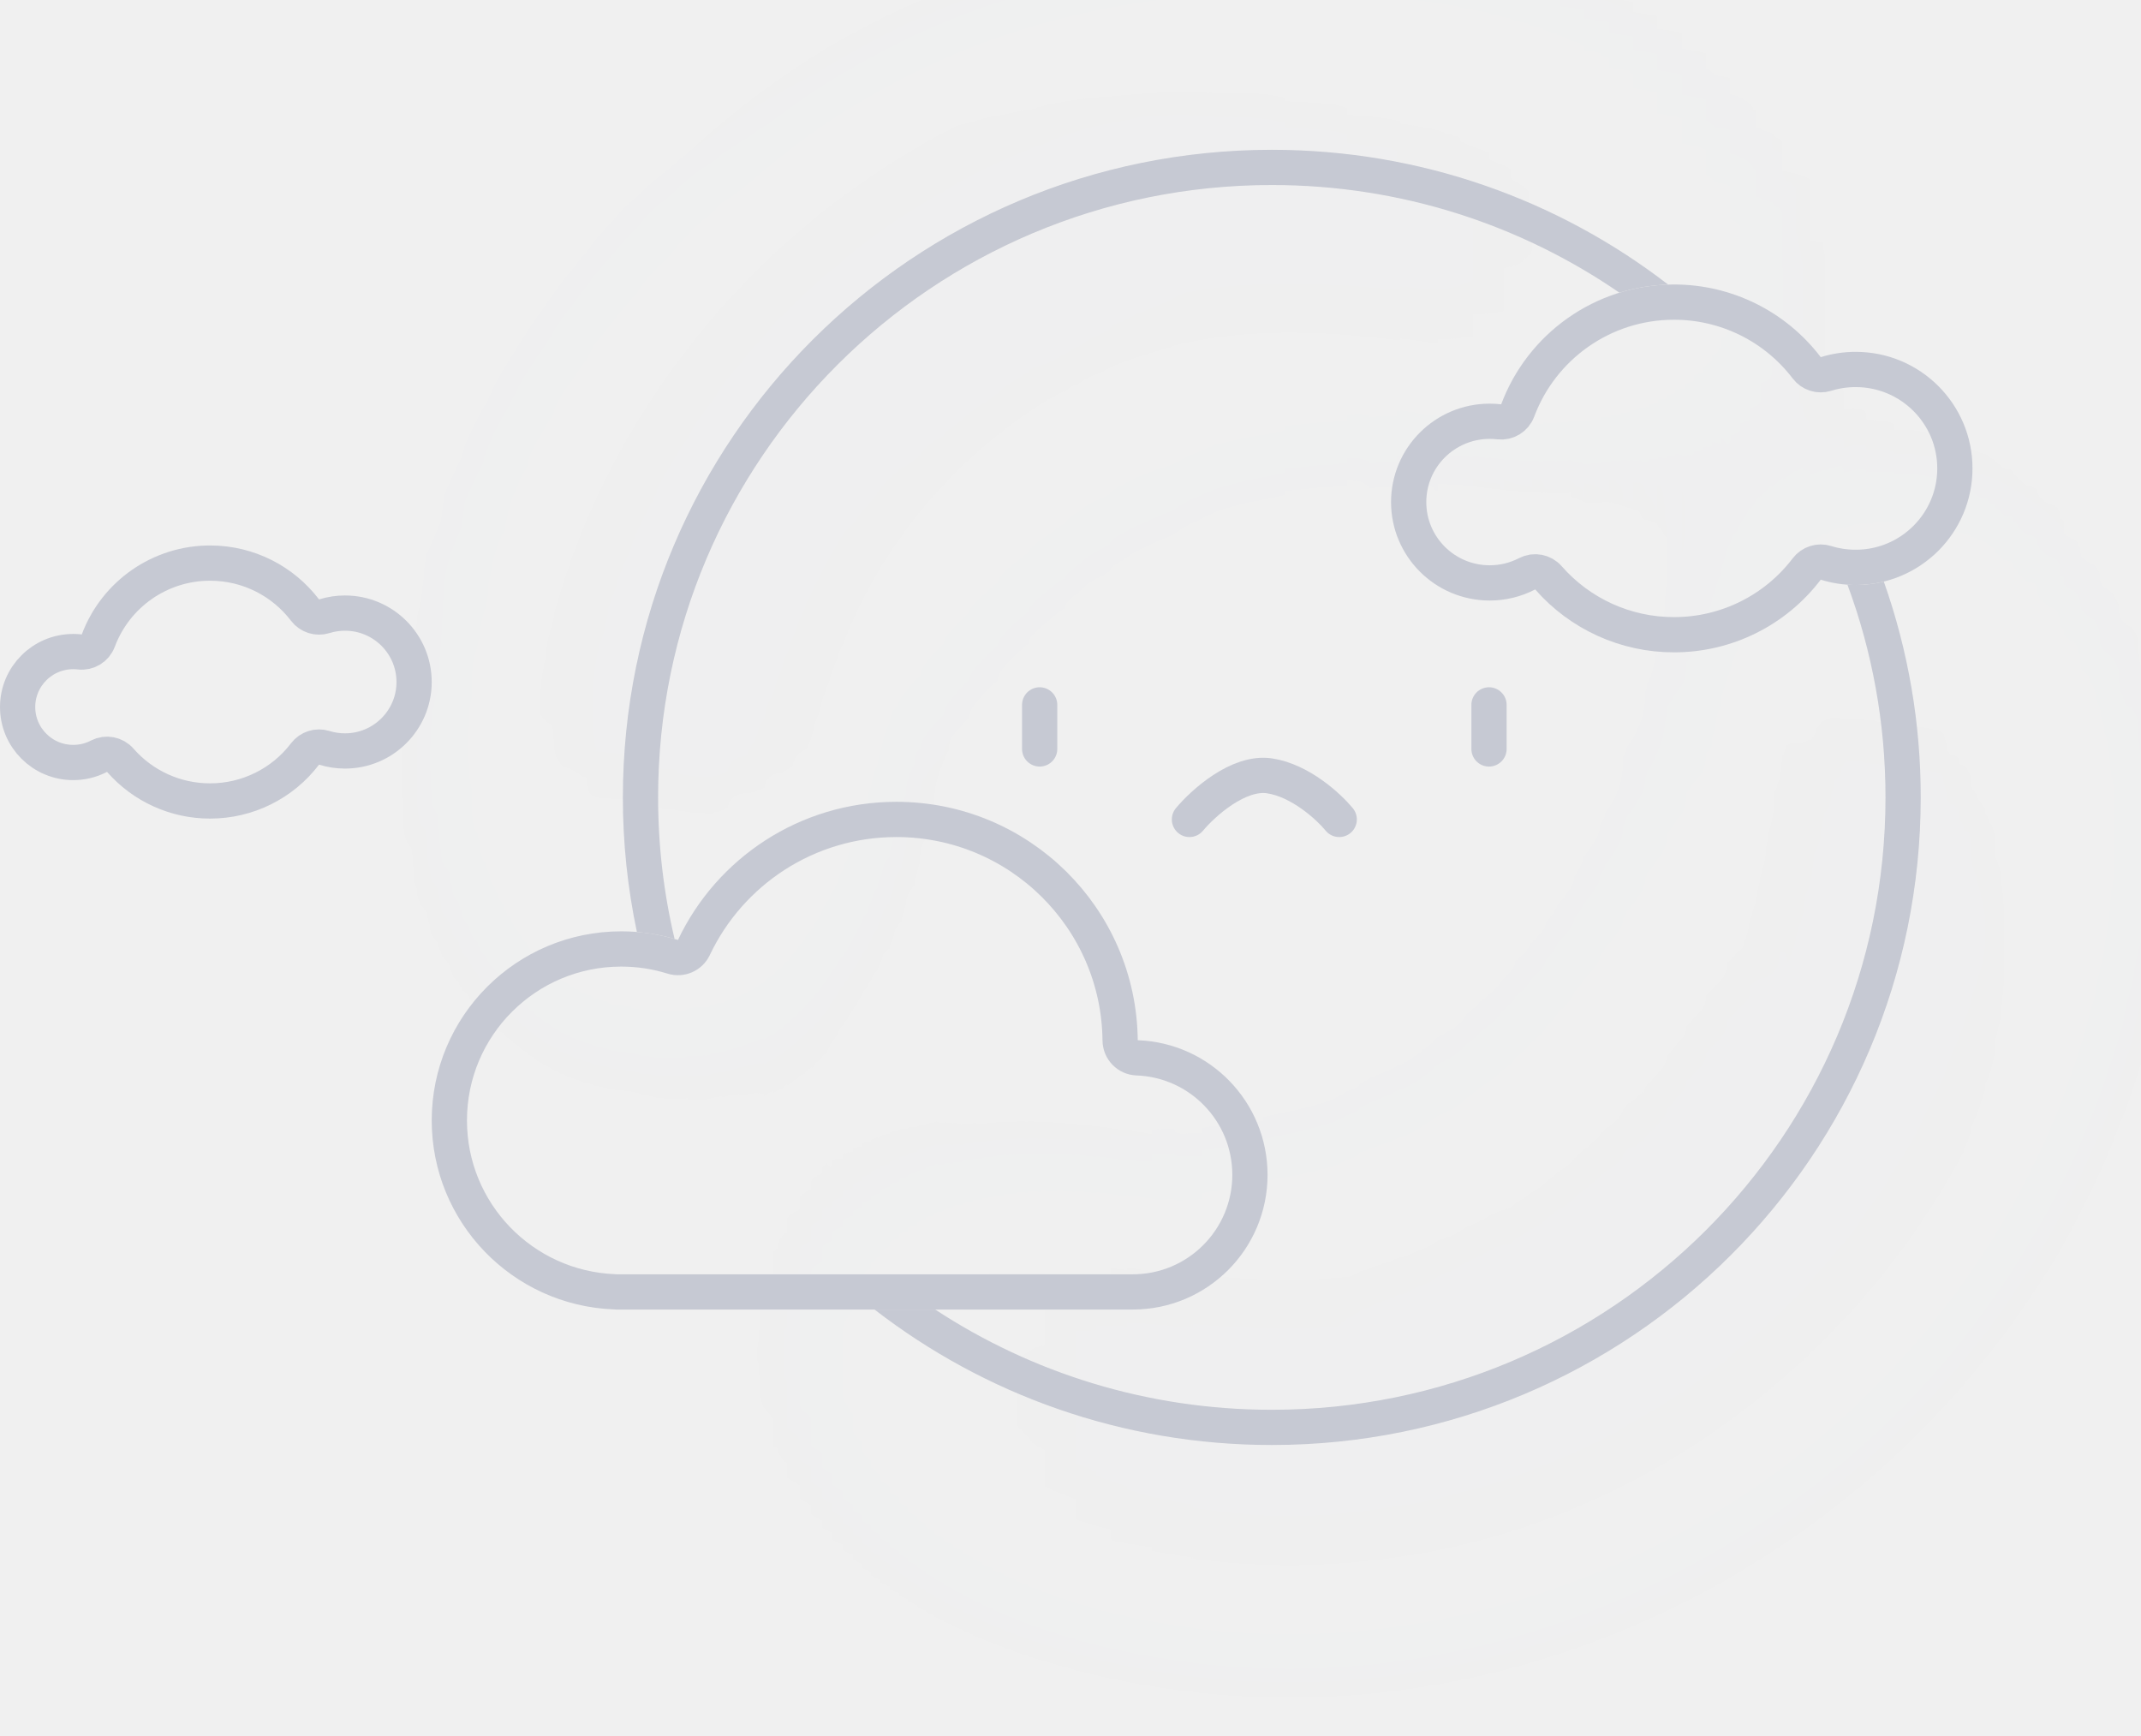
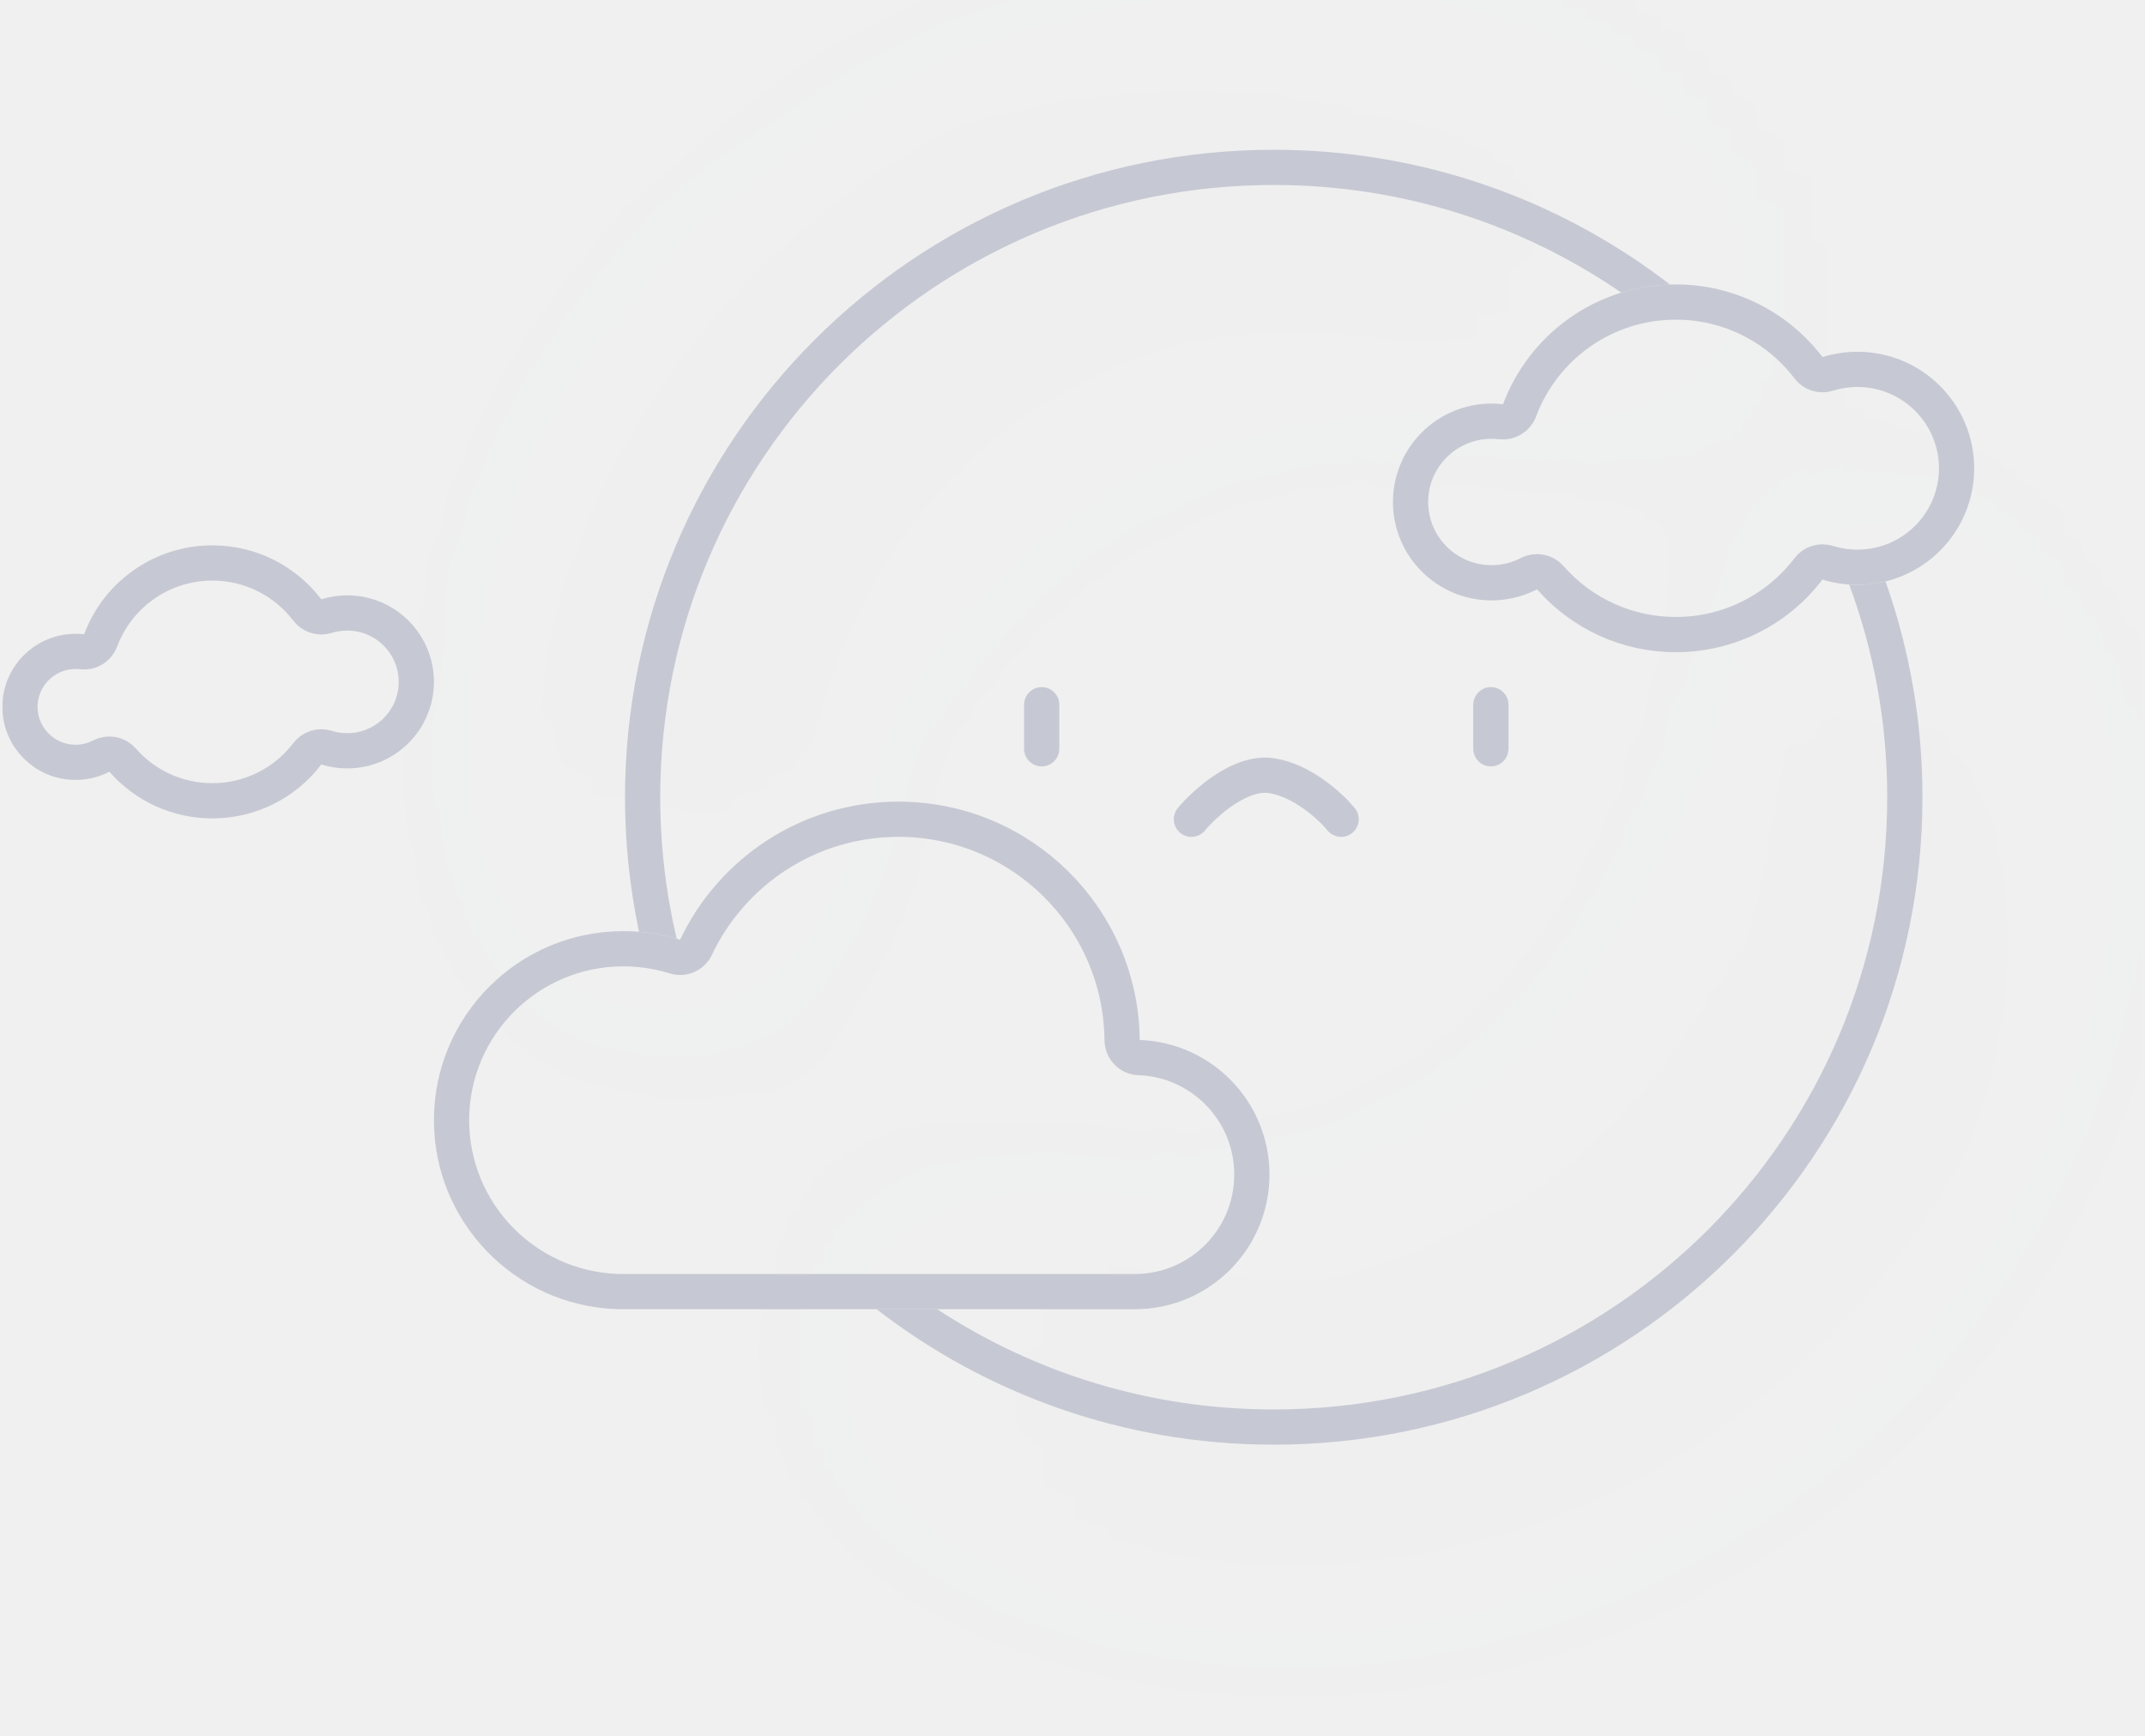
- <svg xmlns="http://www.w3.org/2000/svg" width="243" height="197" fill="none">
+ <svg xmlns="http://www.w3.org/2000/svg" width="471" height="381" viewBox="0 0 243 197" fill="none">
  <g opacity=".2" clip-path="url(#a)">
    <g filter="url(#b)">
      <path fill-rule="evenodd" clip-rule="evenodd" d="M144.347 160C182.823 160 214 128.876 214 90.5c0-8.488-1.525-16.62-4.317-24.14a13.474 13.474 0 0 0 4.128-.354A73.241 73.241 0 0 1 218 90.5c0 40.593-32.975 73.5-73.653 73.5-16.985 0-32.627-5.737-45.087-15.376h6.885C117.113 155.816 130.239 160 144.347 160Zm0-143c16.939 0 32.543 5.706 44.986 15.298-1.92.06-3.775.377-5.53.92C172.587 25.512 158.996 21 144.347 21c-38.476 0-69.653 31.124-69.653 69.5 0 5.529.647 10.907 1.87 16.063a21.485 21.485 0 0 0-4.278-.791A73.648 73.648 0 0 1 70.694 90.5c0-40.593 32.976-73.5 73.653-73.5Z" fill="#1F2D5E" />
    </g>
    <g filter="url(#c)">
      <path d="M207.248 63.881a2 2 0 0 0-2.187.696 18.898 18.898 0 0 1-15.066 7.46 18.886 18.886 0 0 1-14.247-6.457 2 2 0 0 0-2.427-.457 9.168 9.168 0 0 1-4.244 1.033c-5.082 0-9.195-4.11-9.195-9.172s4.113-9.172 9.195-9.172c.365 0 .724.021 1.076.062a2 2 0 0 0 2.104-1.288c2.676-7.183 9.609-12.298 17.738-12.298a18.898 18.898 0 0 1 15.066 7.459 2 2 0 0 0 2.187.696 11.275 11.275 0 0 1 3.37-.511c6.221 0 11.257 5.032 11.257 11.23s-5.036 11.23-11.257 11.23c-1.178 0-2.309-.18-3.37-.511Z" stroke="#1F2D5E" stroke-width="4" stroke-linejoin="round" />
    </g>
    <g filter="url(#d)">
      <path d="M127.133 118.078a2 2 0 0 0 1.928 1.979c7.114.254 12.804 6.103 12.804 13.279 0 7.339-5.949 13.288-13.288 13.288H69.892a1.943 1.943 0 0 0-.189-.016C59.3 146.188 51 137.639 51 127.162c0-10.745 8.73-19.462 19.507-19.462 2.038 0 4 .312 5.843.888a2 2 0 0 0 2.405-1.053C82.822 98.942 91.585 93 101.736 93c13.943 0 25.256 11.208 25.397 25.078Z" stroke="#1F2D5E" stroke-width="4" stroke-linejoin="round" />
    </g>
    <g filter="url(#e)">
      <path d="M36.807 84.873a2 2 0 0 0-2.186.696 13.52 13.52 0 0 1-10.777 5.335 13.506 13.506 0 0 1-10.191-4.618 2 2 0 0 0-2.427-.456 6.288 6.288 0 0 1-2.914.708C4.822 86.538 2 83.716 2 80.243c0-3.472 2.822-6.295 6.313-6.295.25 0 .497.015.738.043a2 2 0 0 0 2.105-1.289 13.536 13.536 0 0 1 12.688-8.795c4.397 0 8.303 2.09 10.777 5.335a2 2 0 0 0 2.187.696 7.855 7.855 0 0 1 2.348-.356c4.336 0 7.844 3.507 7.844 7.823 0 4.318-3.508 7.824-7.844 7.824-.82 0-1.609-.125-2.349-.356Z" stroke="#1F2D5E" stroke-width="4" stroke-linejoin="round" />
    </g>
    <path d="M135 93c1.563-1.87 5.569-5.476 9.086-4.948 3.517.528 6.742 3.519 7.914 4.948M118 80v5M169 80v5" stroke="#1F2D5E" stroke-width="4" stroke-linecap="round" />
  </g>
  <defs>
    <filter id="b" x="20.694" y="-32" width="247.306" height="247" filterUnits="userSpaceOnUse" color-interpolation-filters="sRGB">
      <feFlood flood-opacity="0" result="BackgroundImageFix" />
      <feColorMatrix in="SourceAlpha" values="0 0 0 0 0 0 0 0 0 0 0 0 0 0 0 0 0 0 127 0" result="hardAlpha" />
      <feOffset dx="2" dy="1" />
      <feGaussianBlur stdDeviation="15.5" />
      <feComposite in2="hardAlpha" operator="out" />
      <feColorMatrix values="0 0 0 0 0.401 0 0 0 0 0.581 0 0 0 0 0.75 0 0 0 0.15 0" />
      <feBlend in2="BackgroundImageFix" result="effect1_dropShadow_193_4186" />
      <feColorMatrix in="SourceAlpha" values="0 0 0 0 0 0 0 0 0 0 0 0 0 0 0 0 0 0 127 0" result="hardAlpha" />
      <feOffset dy="1" />
      <feGaussianBlur stdDeviation="25" />
      <feComposite in2="hardAlpha" operator="out" />
      <feColorMatrix values="0 0 0 0 0.705 0 0 0 0 0.843 0 0 0 0 0.971 0 0 0 0.35 0" />
      <feBlend in2="effect1_dropShadow_193_4186" result="effect2_dropShadow_193_4186" />
      <feBlend in="SourceGraphic" in2="effect2_dropShadow_193_4186" result="shape" />
    </filter>
    <filter id="c" x="153.882" y="28.288" width="73.993" height="49.748" filterUnits="userSpaceOnUse" color-interpolation-filters="sRGB">
      <feFlood flood-opacity="0" result="BackgroundImageFix" />
      <feGaussianBlur in="BackgroundImageFix" stdDeviation="2" />
      <feComposite in2="SourceAlpha" operator="in" result="effect1_backgroundBlur_193_4186" />
      <feBlend in="SourceGraphic" in2="effect1_backgroundBlur_193_4186" result="shape" />
    </filter>
    <filter id="d" x="45" y="87" width="102.865" height="65.624" filterUnits="userSpaceOnUse" color-interpolation-filters="sRGB">
      <feFlood flood-opacity="0" result="BackgroundImageFix" />
      <feGaussianBlur in="BackgroundImageFix" stdDeviation="2" />
      <feComposite in2="SourceAlpha" operator="in" result="effect1_backgroundBlur_193_4186" />
      <feBlend in="SourceGraphic" in2="effect1_backgroundBlur_193_4186" result="shape" />
    </filter>
    <filter id="e" x="-4" y="57.907" width="57" height="38.998" filterUnits="userSpaceOnUse" color-interpolation-filters="sRGB">
      <feFlood flood-opacity="0" result="BackgroundImageFix" />
      <feGaussianBlur in="BackgroundImageFix" stdDeviation="2" />
      <feComposite in2="SourceAlpha" operator="in" result="effect1_backgroundBlur_193_4186" />
      <feBlend in="SourceGraphic" in2="effect1_backgroundBlur_193_4186" result="shape" />
    </filter>
    <clipPath id="a">
      <path fill="#fff" d="M0 0h243v197H0z" />
    </clipPath>
  </defs>
</svg>
